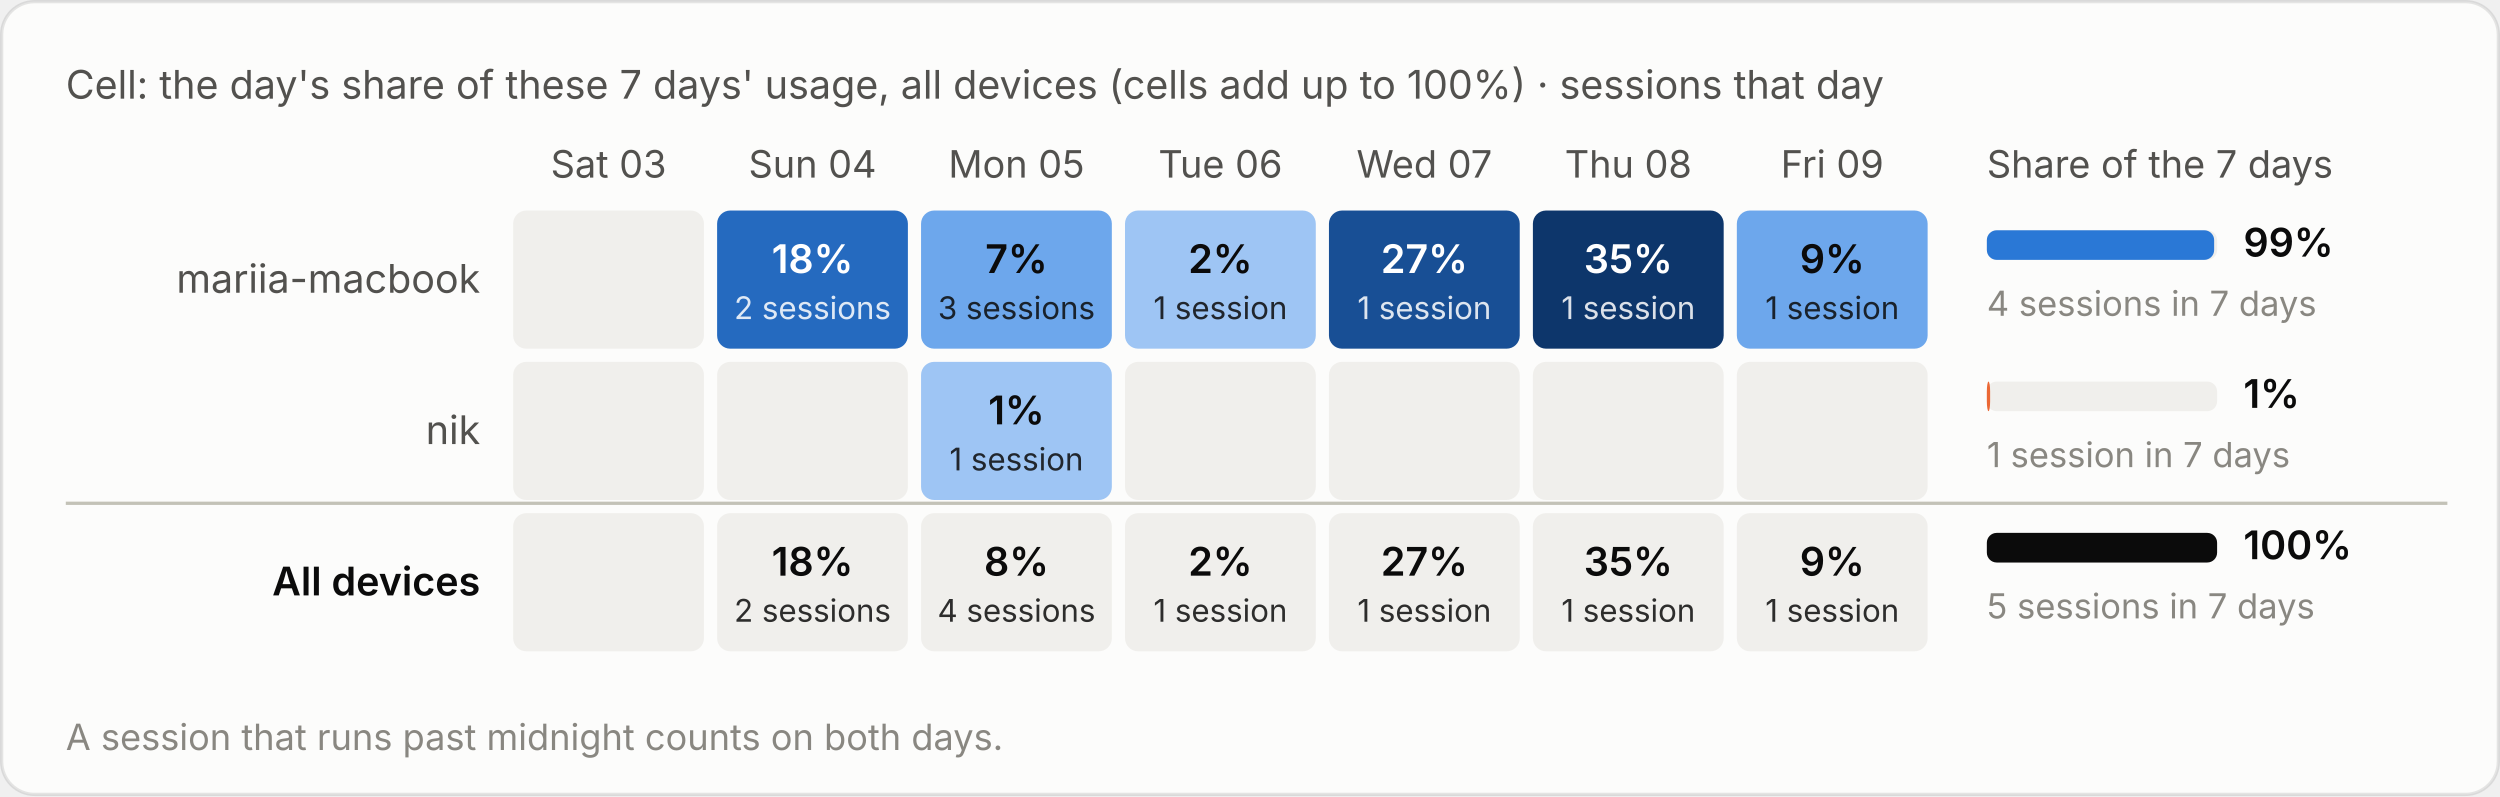
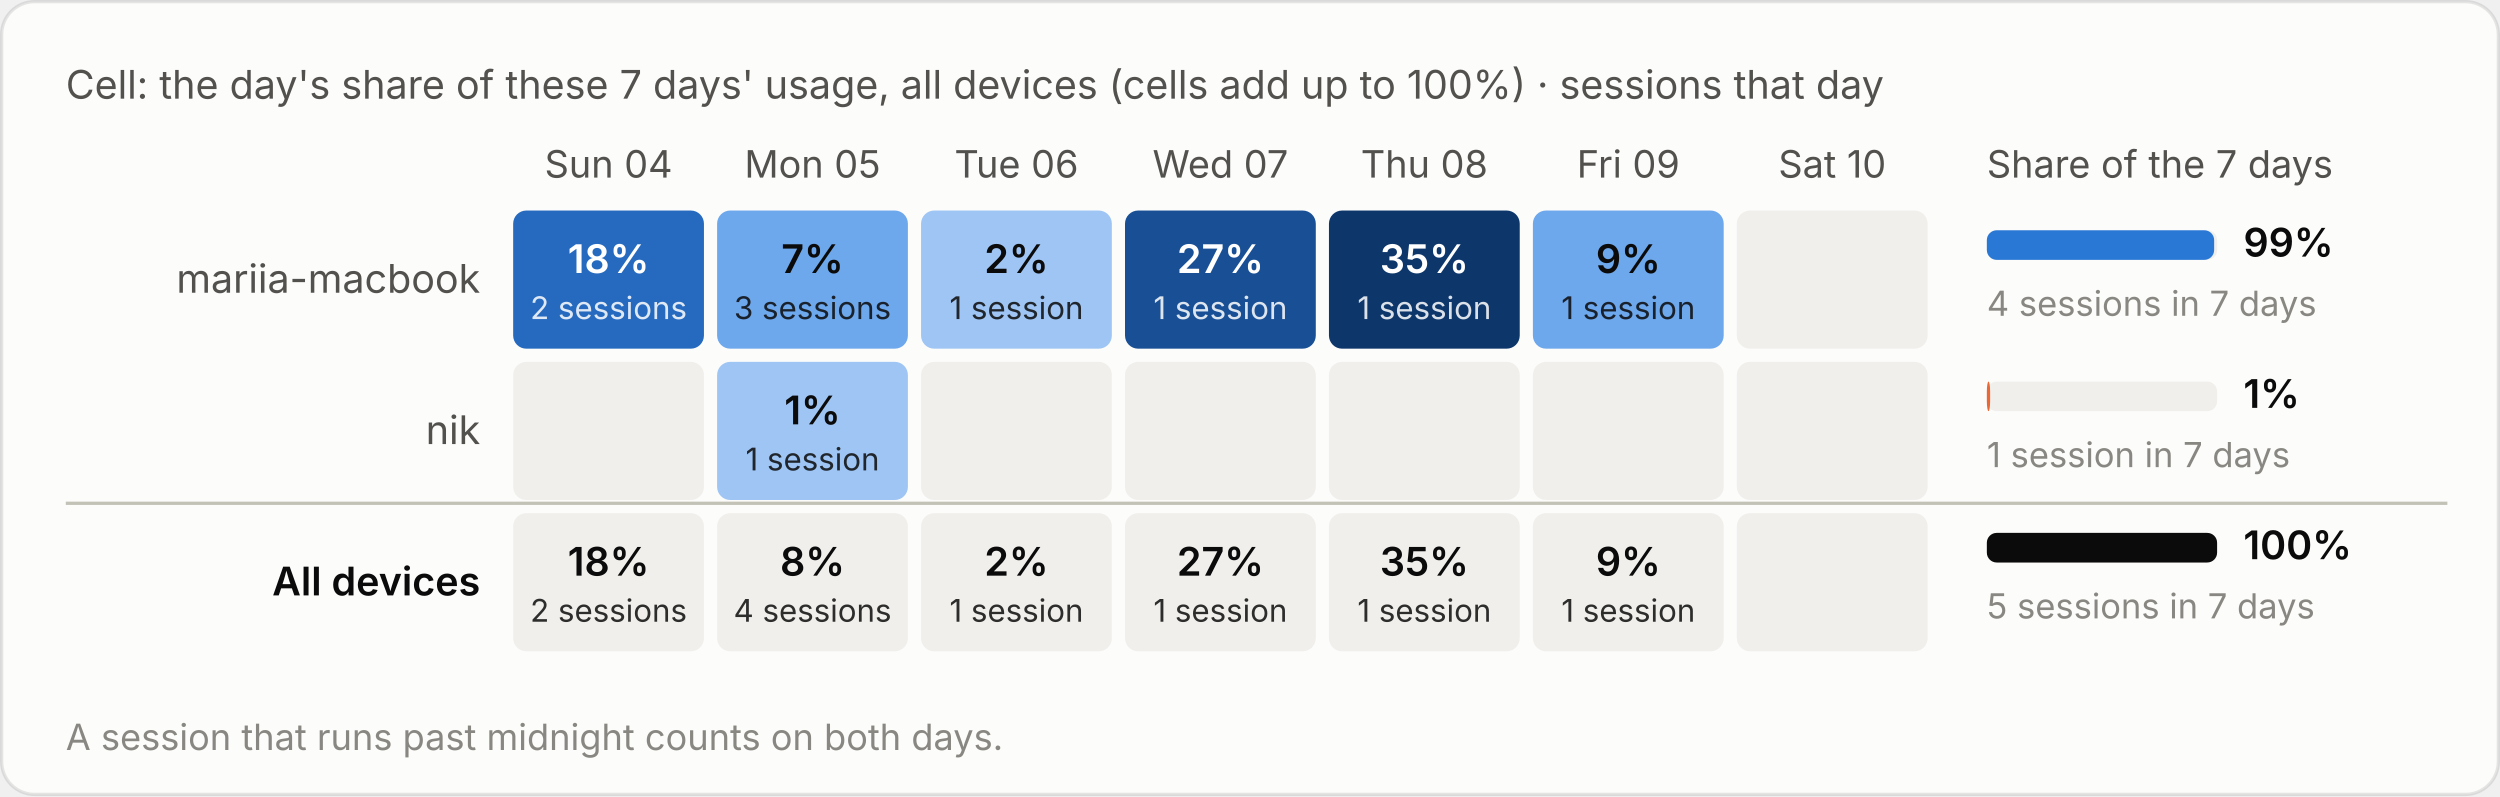
<svg xmlns="http://www.w3.org/2000/svg" viewBox="0 0 760 242" width="760" height="242" role="img" aria-label="Cell: the day's share of these 7 days' usage, all devices (cells add up to 100%) · sessions that day">
  <style>text{font-family:system-ui,-apple-system,"Segoe UI",sans-serif;font-variant-numeric:tabular-nums}.bg{fill:#fcfcfb;stroke:rgba(11,11,11,.10)}.tp{fill:#0b0b0b}.ts{fill:#52514e}.tm{fill:#898781}.grid{stroke:#e1e0d9;stroke-width:1}.base{stroke:#c3c2b7;stroke-width:1}.so{fill:#b5b3ad}.lo{stroke:#b5b3ad}.qe{fill:#f0efec}.ring{stroke:#fcfcfb}.area{fill-opacity:.1}.s0{fill:#2a78d6}.l0{stroke:#2a78d6}.s1{fill:#eb6834}.l1{stroke:#eb6834}.s2{fill:#1baf7a}.l2{stroke:#1baf7a}.s3{fill:#eda100}.l3{stroke:#eda100}.s4{fill:#e87ba4}.l4{stroke:#e87ba4}.s5{fill:#008300}.l5{stroke:#008300}.s6{fill:#4a3aa7}.l6{stroke:#4a3aa7}.s7{fill:#e34948}.l7{stroke:#e34948}.q0{fill:#cde2fb}.q1{fill:#9ec5f4}.q2{fill:#6da7ec}.q3{fill:#3987e5}.q4{fill:#256abf}.q5{fill:#184f95}.q6{fill:#0d366b}.r0{fill:#f8d4d4}.r1{fill:#ec8f8f}.r2{fill:#c42f2f}.a0{fill:#fbe3e3}.a1{fill:#f5b8b8}.a2{fill:#ec8f8f}.a3{fill:#d65252}.a4{fill:#a82525}.tq0{fill:#0b0b0b}.tq1{fill:#0b0b0b}.tq2{fill:#0b0b0b}.tq3{fill:#ffffff}.tq4{fill:#ffffff}.tq5{fill:#ffffff}.tq6{fill:#ffffff}.tr0{fill:#0b0b0b}.tr1{fill:#0b0b0b}.tr2{fill:#ffffff}.ta0{fill:#0b0b0b}.ta1{fill:#0b0b0b}.ta2{fill:#0b0b0b}.ta3{fill:#ffffff}.ta4{fill:#ffffff}.tw{fill:#ffffff}@media (prefers-color-scheme:dark){.bg{fill:#1a1a19;stroke:rgba(255,255,255,.10)}.tp{fill:#fff}.ts{fill:#c3c2b7}.tm{fill:#898781}.grid{stroke:#2c2c2a}.base{stroke:#383835}.so{fill:#5c5b57}.lo{stroke:#5c5b57}.qe{fill:#262624}.ring{stroke:#1a1a19}.s0{fill:#3987e5}.l0{stroke:#3987e5}.s1{fill:#d95926}.l1{stroke:#d95926}.s2{fill:#199e70}.l2{stroke:#199e70}.s3{fill:#c98500}.l3{stroke:#c98500}.s4{fill:#d55181}.l4{stroke:#d55181}.s5{fill:#008300}.l5{stroke:#008300}.s6{fill:#9085e9}.l6{stroke:#9085e9}.s7{fill:#e66767}.l7{stroke:#e66767}.q0{fill:#16263a}.q1{fill:#123a66}.q2{fill:#184f95}.q3{fill:#256abf}.q4{fill:#3987e5}.q5{fill:#6da7ec}.q6{fill:#b7d3f6}.r0{fill:#4a2023}.r1{fill:#8c2c2f}.r2{fill:#e25555}.a0{fill:#3a1a1c}.a1{fill:#5e2427}.a2{fill:#8c2c2f}.a3{fill:#c43c3f}.a4{fill:#f07070}.tq0{fill:#ffffff}.tq1{fill:#ffffff}.tq2{fill:#ffffff}.tq3{fill:#ffffff}.tq4{fill:#ffffff}.tq5{fill:#0b0b0b}.tq6{fill:#0b0b0b}.tr0{fill:#ffffff}.tr1{fill:#ffffff}.tr2{fill:#ffffff}.ta0{fill:#ffffff}.ta1{fill:#ffffff}.ta2{fill:#ffffff}.ta3{fill:#ffffff}.ta4{fill:#0b0b0b}.tw{fill:#ffffff}}</style>
  <rect class="bg" x=".5" y=".5" width="759" height="241" rx="10" />
  <text class="ts" x="20" y="30" font-size="12">Cell: the day's share of these 7 days' usage, all devices (cells add up to 100%) · sessions that day</text>
  <g transform="translate(0,-20)">
-     <text class="ts" x="185.0" y="74" font-size="11.5" text-anchor="middle">Sat 03</text>
-     <text class="ts" x="247.0" y="74" font-size="11.5" text-anchor="middle">Sun 04</text>
-     <text class="ts" x="309.0" y="74" font-size="11.5" text-anchor="middle">Mon 05</text>
-     <text class="ts" x="371.0" y="74" font-size="11.5" text-anchor="middle">Tue 06</text>
-     <text class="ts" x="433.0" y="74" font-size="11.5" text-anchor="middle">Wed 07</text>
-     <text class="ts" x="495.0" y="74" font-size="11.5" text-anchor="middle">Thu 08</text>
-     <text class="ts" x="557.0" y="74" font-size="11.5" text-anchor="middle">Fri 09</text>
+     <text class="ts" x="185.0" y="74" font-size="11.5" text-anchor="middle">Sun 04</text>
+     <text class="ts" x="247.0" y="74" font-size="11.5" text-anchor="middle">Mon 05</text>
+     <text class="ts" x="309.0" y="74" font-size="11.5" text-anchor="middle">Tue 06</text>
+     <text class="ts" x="371.0" y="74" font-size="11.5" text-anchor="middle">Wed 07</text>
+     <text class="ts" x="433.0" y="74" font-size="11.5" text-anchor="middle">Thu 08</text>
+     <text class="ts" x="495.0" y="74" font-size="11.5" text-anchor="middle">Fri 09</text>
+     <text class="ts" x="557.0" y="74" font-size="11.5" text-anchor="middle">Sat 10</text>
    <text class="ts" x="604" y="74" font-size="11.5">Share of the 7 days</text>
    <text class="ts" x="146" y="109.0" font-size="12" text-anchor="end">mariia-macbook</text>
-     <rect class="qe" x="156.0" y="84" width="58" height="42" rx="4" />
-     <rect class="q4" x="218.0" y="84" width="58" height="42" rx="4" />
-     <text class="tq4" x="247.0" y="103.0" font-size="12" font-weight="600" text-anchor="middle">18%</text>
-     <text class="tq4" x="247.0" y="117.0" font-size="9.5" text-anchor="middle" opacity=".85">2 sessions</text>
-     <rect class="q2" x="280.0" y="84" width="58" height="42" rx="4" />
-     <text class="tq2" x="309.0" y="103.0" font-size="12" font-weight="600" text-anchor="middle">7%</text>
-     <text class="tq2" x="309.0" y="117.0" font-size="9.5" text-anchor="middle" opacity=".85">3 sessions</text>
-     <rect class="q1" x="342.0" y="84" width="58" height="42" rx="4" />
-     <text class="tq1" x="371.0" y="103.0" font-size="12" font-weight="600" text-anchor="middle">2%</text>
-     <text class="tq1" x="371.0" y="117.0" font-size="9.5" text-anchor="middle" opacity=".85">1 session</text>
-     <rect class="q5" x="404.0" y="84" width="58" height="42" rx="4" />
-     <text class="tq5" x="433.0" y="103.0" font-size="12" font-weight="600" text-anchor="middle">27%</text>
-     <text class="tq5" x="433.0" y="117.0" font-size="9.5" text-anchor="middle" opacity=".85">1 session</text>
-     <rect class="q6" x="466.0" y="84" width="58" height="42" rx="4" />
-     <text class="tq6" x="495.0" y="103.0" font-size="12" font-weight="600" text-anchor="middle">35%</text>
-     <text class="tq6" x="495.0" y="117.0" font-size="9.5" text-anchor="middle" opacity=".85">1 session</text>
-     <rect class="q2" x="528.0" y="84" width="58" height="42" rx="4" />
-     <text class="tq2" x="557.0" y="103.0" font-size="12" font-weight="600" text-anchor="middle">9%</text>
-     <text class="tq2" x="557.0" y="117.0" font-size="9.5" text-anchor="middle" opacity=".85">1 session</text>
+     <rect class="q4" x="156.0" y="84" width="58" height="42" rx="4" />
+     <text class="tq4" x="185.0" y="103.0" font-size="12" font-weight="600" text-anchor="middle">18%</text>
+     <text class="tq4" x="185.0" y="117.0" font-size="9.5" text-anchor="middle" opacity=".85">2 sessions</text>
+     <rect class="q2" x="218.0" y="84" width="58" height="42" rx="4" />
+     <text class="tq2" x="247.0" y="103.0" font-size="12" font-weight="600" text-anchor="middle">7%</text>
+     <text class="tq2" x="247.0" y="117.0" font-size="9.5" text-anchor="middle" opacity=".85">3 sessions</text>
+     <rect class="q1" x="280.0" y="84" width="58" height="42" rx="4" />
+     <text class="tq1" x="309.0" y="103.0" font-size="12" font-weight="600" text-anchor="middle">2%</text>
+     <text class="tq1" x="309.0" y="117.0" font-size="9.5" text-anchor="middle" opacity=".85">1 session</text>
+     <rect class="q5" x="342.0" y="84" width="58" height="42" rx="4" />
+     <text class="tq5" x="371.0" y="103.0" font-size="12" font-weight="600" text-anchor="middle">27%</text>
+     <text class="tq5" x="371.0" y="117.0" font-size="9.5" text-anchor="middle" opacity=".85">1 session</text>
+     <rect class="q6" x="404.0" y="84" width="58" height="42" rx="4" />
+     <text class="tq6" x="433.0" y="103.0" font-size="12" font-weight="600" text-anchor="middle">35%</text>
+     <text class="tq6" x="433.0" y="117.0" font-size="9.5" text-anchor="middle" opacity=".85">1 session</text>
+     <rect class="q2" x="466.0" y="84" width="58" height="42" rx="4" />
+     <text class="tq2" x="495.0" y="103.0" font-size="12" font-weight="600" text-anchor="middle">9%</text>
+     <text class="tq2" x="495.0" y="117.0" font-size="9.5" text-anchor="middle" opacity=".85">1 session</text>
+     <rect class="qe" x="528.0" y="84" width="58" height="42" rx="4" />
    <rect class="qe" x="604" y="90.0" width="70" height="9" rx="3" />
    <rect class="s0" x="604" y="90.0" width="69.1" height="9" rx="3" />
    <text class="tp" x="682" y="98.0" font-size="12" font-weight="600">99%</text>
    <text class="tm" x="604" y="116.0" font-size="10.5">4 sessions in 7 days</text>
    <text class="ts" x="146" y="155.0" font-size="12" text-anchor="end">nik</text>
    <rect class="qe" x="156.0" y="130" width="58" height="42" rx="4" />
-     <rect class="qe" x="218.0" y="130" width="58" height="42" rx="4" />
-     <rect class="q1" x="280.0" y="130" width="58" height="42" rx="4" />
-     <text class="tq1" x="309.0" y="149.0" font-size="12" font-weight="600" text-anchor="middle">1%</text>
-     <text class="tq1" x="309.0" y="163.0" font-size="9.5" text-anchor="middle" opacity=".85">1 session</text>
+     <rect class="q1" x="218.0" y="130" width="58" height="42" rx="4" />
+     <text class="tq1" x="247.0" y="149.0" font-size="12" font-weight="600" text-anchor="middle">1%</text>
+     <text class="tq1" x="247.0" y="163.0" font-size="9.5" text-anchor="middle" opacity=".85">1 session</text>
+     <rect class="qe" x="280.0" y="130" width="58" height="42" rx="4" />
    <rect class="qe" x="342.0" y="130" width="58" height="42" rx="4" />
    <rect class="qe" x="404.0" y="130" width="58" height="42" rx="4" />
    <rect class="qe" x="466.0" y="130" width="58" height="42" rx="4" />
    <rect class="qe" x="528.0" y="130" width="58" height="42" rx="4" />
    <rect class="qe" x="604" y="136.0" width="70" height="9" rx="3" />
    <rect class="s1" x="604" y="136.0" width="1.0" height="9" rx="3" />
    <text class="tp" x="682" y="144.0" font-size="12" font-weight="600">1%</text>
    <text class="tm" x="604" y="162.0" font-size="10.5">1 session in 7 days</text>
    <line class="base" x1="20" x2="744" y1="173" y2="173" />
    <text class="tp" x="146" y="201.0" font-size="12" text-anchor="end" font-weight="600">All devices</text>
    <rect class="qe" x="156.0" y="176" width="58" height="42" rx="4" />
+     <text class="tp" x="185.0" y="195.0" font-size="12" font-weight="600" text-anchor="middle">18%</text>
+     <text class="tp" x="185.0" y="209.0" font-size="9.5" text-anchor="middle" opacity=".85">2 sessions</text>
    <rect class="qe" x="218.0" y="176" width="58" height="42" rx="4" />
-     <text class="tp" x="247.0" y="195.0" font-size="12" font-weight="600" text-anchor="middle">18%</text>
-     <text class="tp" x="247.0" y="209.0" font-size="9.5" text-anchor="middle" opacity=".85">2 sessions</text>
+     <text class="tp" x="247.0" y="195.0" font-size="12" font-weight="600" text-anchor="middle">8%</text>
+     <text class="tp" x="247.0" y="209.0" font-size="9.5" text-anchor="middle" opacity=".85">4 sessions</text>
    <rect class="qe" x="280.0" y="176" width="58" height="42" rx="4" />
-     <text class="tp" x="309.0" y="195.0" font-size="12" font-weight="600" text-anchor="middle">8%</text>
-     <text class="tp" x="309.0" y="209.0" font-size="9.5" text-anchor="middle" opacity=".85">4 sessions</text>
+     <text class="tp" x="309.0" y="195.0" font-size="12" font-weight="600" text-anchor="middle">2%</text>
+     <text class="tp" x="309.0" y="209.0" font-size="9.5" text-anchor="middle" opacity=".85">1 session</text>
    <rect class="qe" x="342.0" y="176" width="58" height="42" rx="4" />
-     <text class="tp" x="371.0" y="195.0" font-size="12" font-weight="600" text-anchor="middle">2%</text>
+     <text class="tp" x="371.0" y="195.0" font-size="12" font-weight="600" text-anchor="middle">27%</text>
    <text class="tp" x="371.0" y="209.0" font-size="9.5" text-anchor="middle" opacity=".85">1 session</text>
    <rect class="qe" x="404.0" y="176" width="58" height="42" rx="4" />
-     <text class="tp" x="433.0" y="195.0" font-size="12" font-weight="600" text-anchor="middle">27%</text>
+     <text class="tp" x="433.0" y="195.0" font-size="12" font-weight="600" text-anchor="middle">35%</text>
    <text class="tp" x="433.0" y="209.0" font-size="9.5" text-anchor="middle" opacity=".85">1 session</text>
    <rect class="qe" x="466.0" y="176" width="58" height="42" rx="4" />
-     <text class="tp" x="495.0" y="195.0" font-size="12" font-weight="600" text-anchor="middle">35%</text>
+     <text class="tp" x="495.0" y="195.0" font-size="12" font-weight="600" text-anchor="middle">9%</text>
    <text class="tp" x="495.0" y="209.0" font-size="9.5" text-anchor="middle" opacity=".85">1 session</text>
    <rect class="qe" x="528.0" y="176" width="58" height="42" rx="4" />
-     <text class="tp" x="557.0" y="195.0" font-size="12" font-weight="600" text-anchor="middle">9%</text>
-     <text class="tp" x="557.0" y="209.0" font-size="9.5" text-anchor="middle" opacity=".85">1 session</text>
    <rect class="qe" x="604" y="182.0" width="70" height="9" rx="3" />
    <rect class="tp" x="604" y="182.0" width="70.0" height="9" rx="3" />
    <text class="tp" x="682" y="190.0" font-size="12" font-weight="600">100%</text>
    <text class="tm" x="604" y="208.0" font-size="10.5">5 sessions in 7 days</text>
    <text class="tm" x="20" y="248" font-size="11">A session that runs past midnight counts on both days.</text>
  </g>
</svg>
